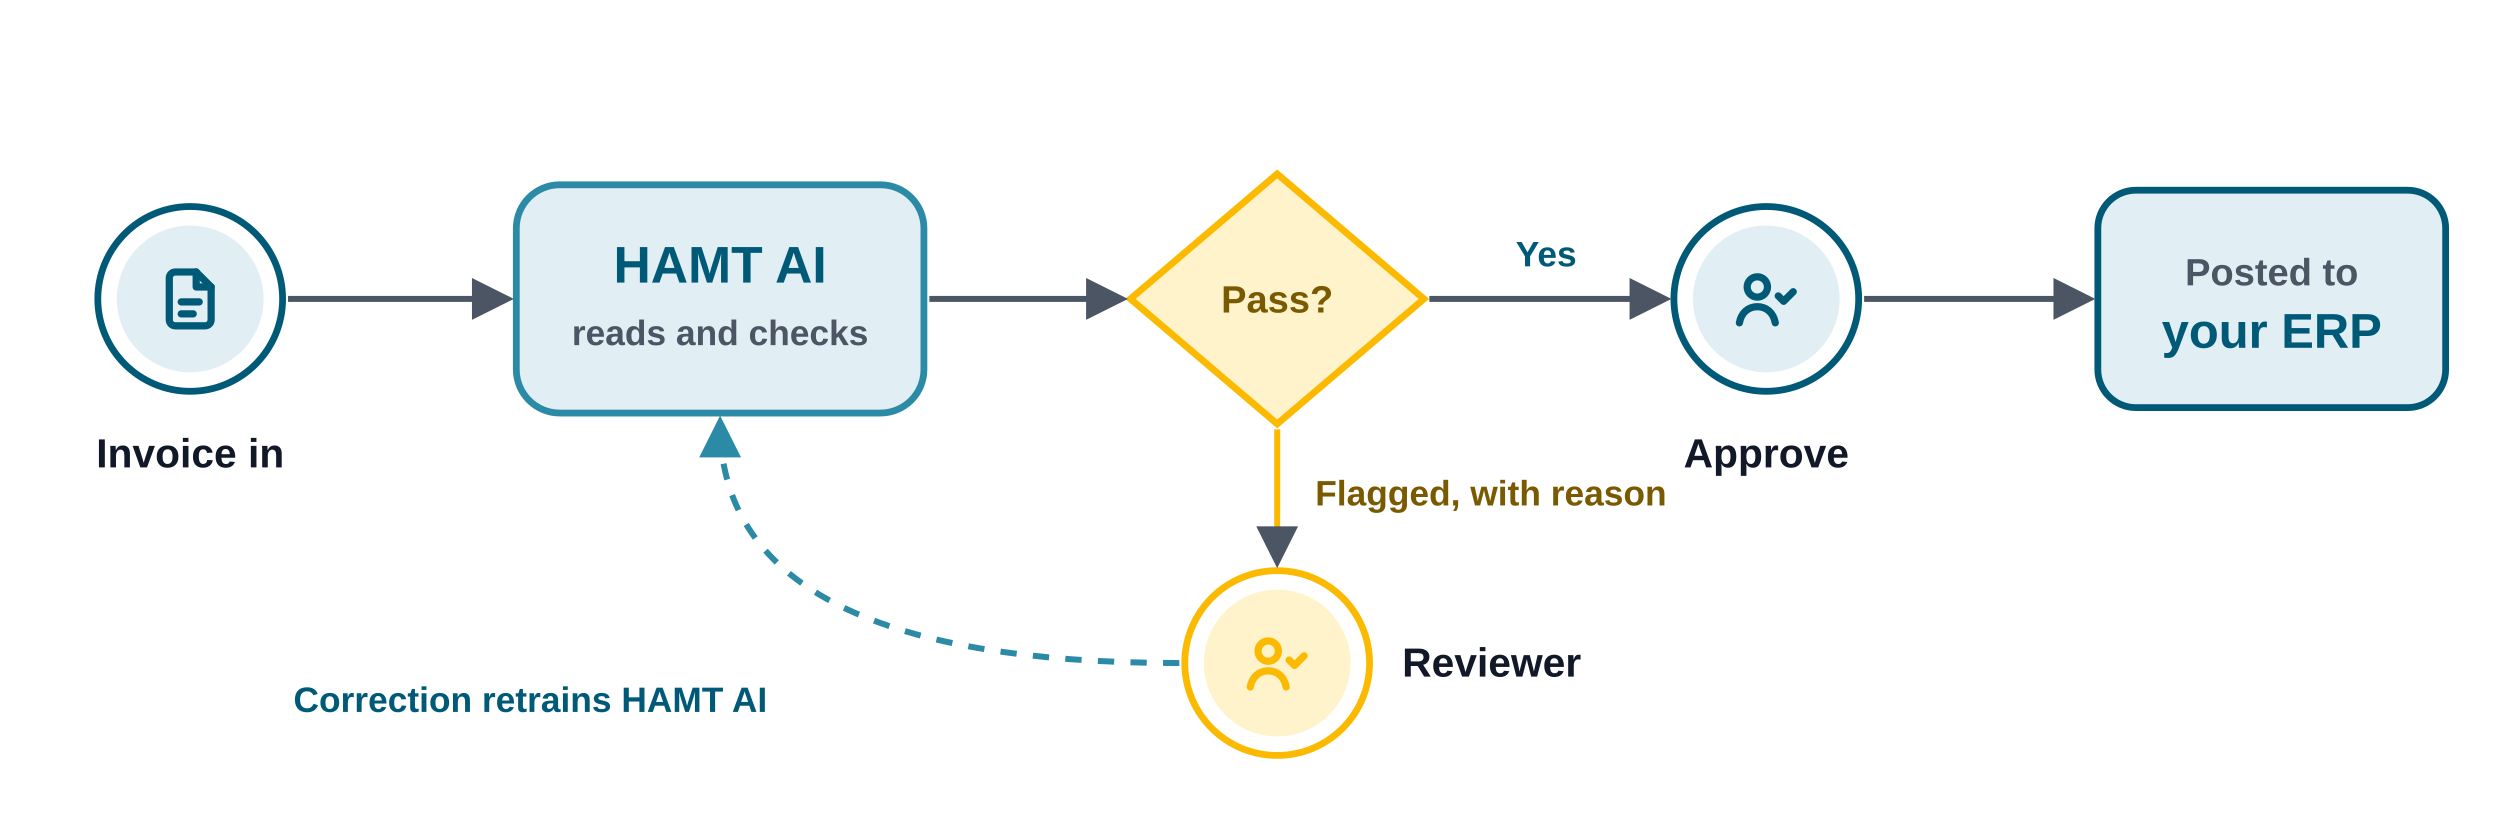
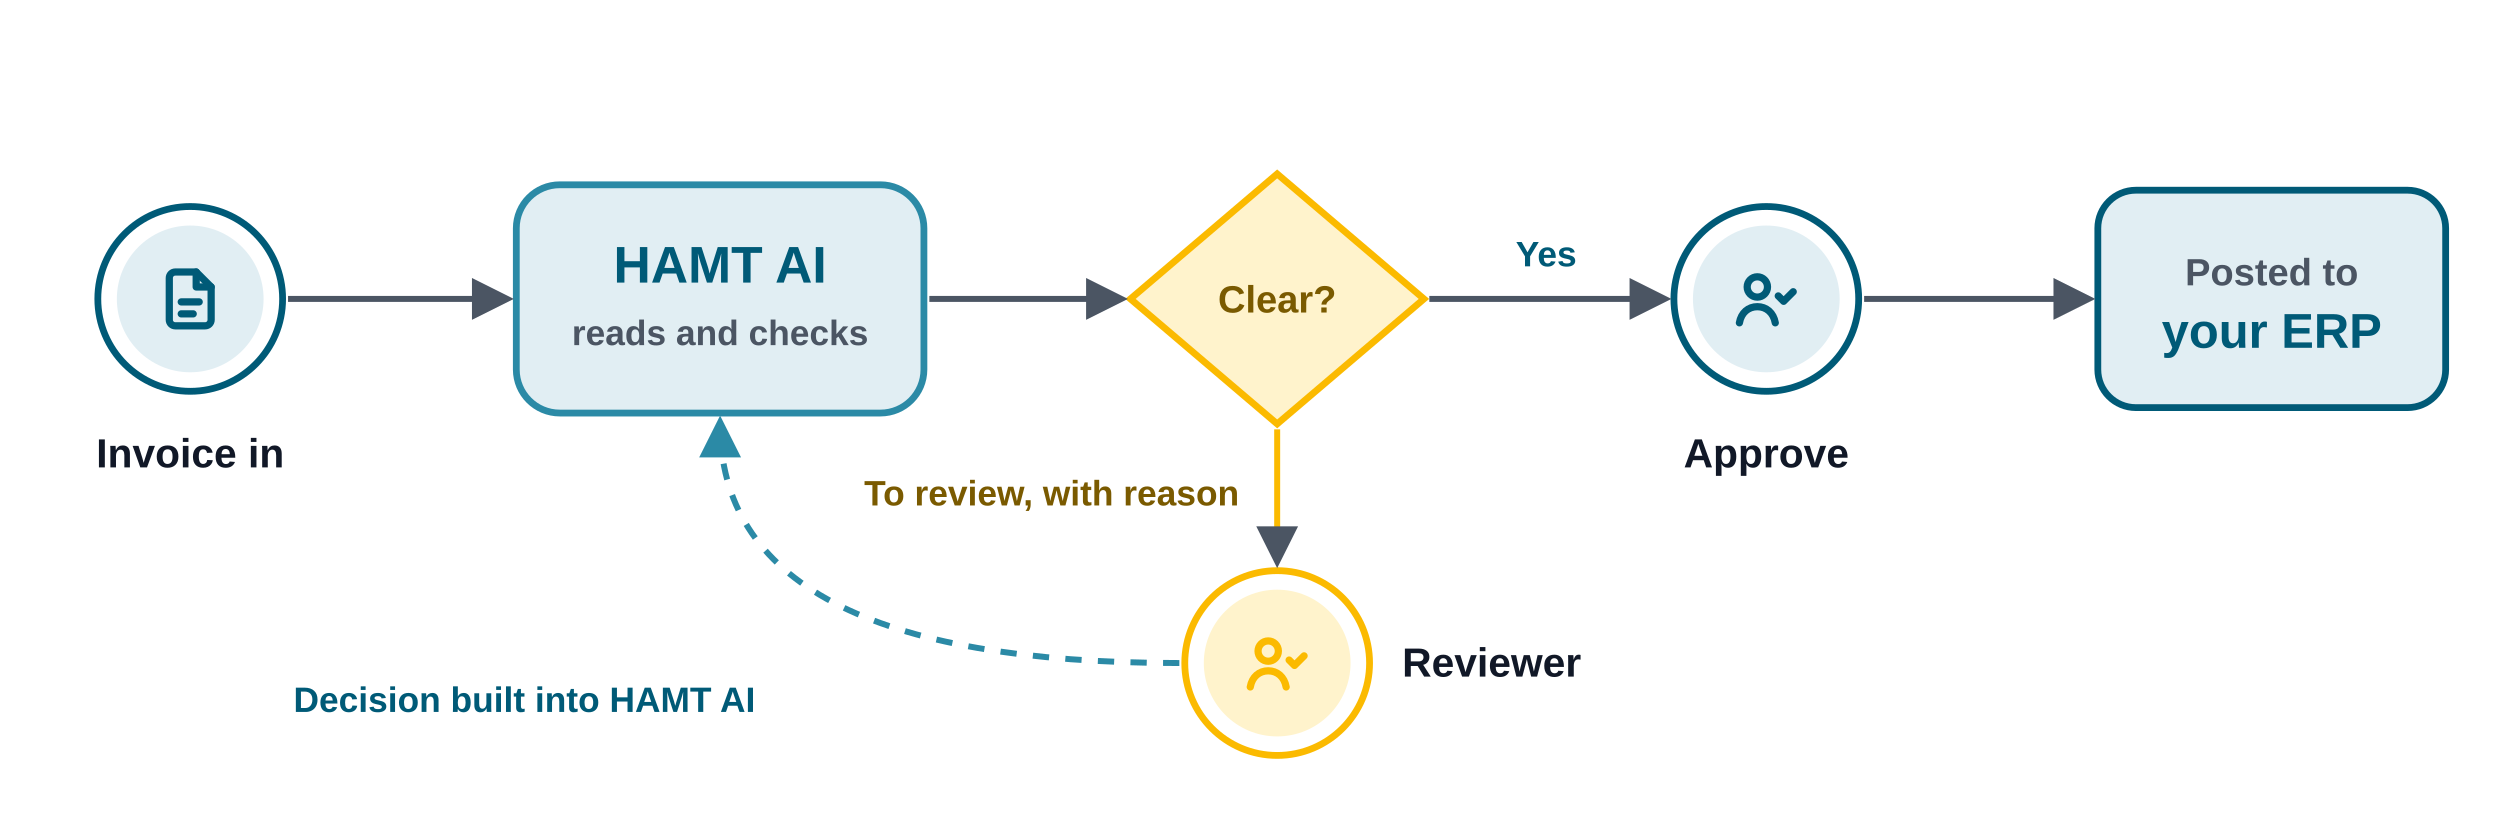
- <svg xmlns="http://www.w3.org/2000/svg" aria-label="One invoice: HAMT AI reads and checks it, clean invoices go straight to approval and the ERP, flagged ones go to a reviewer whose correction retrains HAMT AI" viewBox="0 0 920 300" width="1840" height="600">
+ <svg xmlns="http://www.w3.org/2000/svg" aria-label="One invoice: HAMT AI reads and checks it, clean invoices go straight to approval and the ERP, others go to a reviewer whose decision is built into HAMT AI" viewBox="0 0 920 300" width="1840" height="600">
  <defs>
    <marker id="jr" viewBox="0 0 10 10" refX="8" refY="5" markerWidth="7" markerHeight="7" orient="auto">
      <path d="M0 0L10 5L0 10z" fill="rgb(75, 85, 99)" stroke="none" stroke-width="1px" stroke-linecap="butt" stroke-linejoin="miter" font-size="17px" font-weight="400" text-anchor="start" />
    </marker>
    <marker id="jt" viewBox="0 0 10 10" refX="8" refY="5" markerWidth="7" markerHeight="7" orient="auto">
      <path d="M0 0L10 5L0 10z" fill="rgb(43, 138, 166)" stroke="none" stroke-width="1px" stroke-linecap="butt" stroke-linejoin="miter" font-size="17px" font-weight="400" text-anchor="start" />
    </marker>
  </defs>
  <circle cx="70" cy="110" r="34" stroke-width="2.5px" fill="rgb(255, 255, 255)" stroke="rgb(0, 90, 119)" stroke-linecap="butt" stroke-linejoin="miter" font-size="17px" font-weight="400" text-anchor="start" />
  <circle cx="70" cy="110" r="27" fill="rgb(225, 238, 243)" stroke="none" stroke-width="1px" stroke-linecap="butt" stroke-linejoin="miter" font-size="17px" font-weight="400" text-anchor="start" />
  <g transform="translate(56.8 96.8) scale(1.1)" stroke-width="2.42px" stroke-linecap="round" stroke-linejoin="round" fill="none" stroke="rgb(0, 90, 119)" font-size="17px" font-weight="400" text-anchor="start">
    <path d="M14 3H7a2 2 0 0 0-2 2v14a2 2 0 0 0 2 2h10a2 2 0 0 0 2-2V8z" fill="none" stroke="rgb(0, 90, 119)" stroke-width="2.42px" stroke-linecap="round" stroke-linejoin="round" font-size="17px" font-weight="400" text-anchor="start" />
    <path d="M14 3v5h5" fill="none" stroke="rgb(0, 90, 119)" stroke-width="2.42px" stroke-linecap="round" stroke-linejoin="round" font-size="17px" font-weight="400" text-anchor="start" />
    <path d="M9 13h6M9 17h4" fill="none" stroke="rgb(0, 90, 119)" stroke-width="2.42px" stroke-linecap="round" stroke-linejoin="round" font-size="17px" font-weight="400" text-anchor="start" />
  </g>
  <text x="70" y="172" text-anchor="middle" font-size="15px" font-weight="700" fill="rgb(17, 24, 39)" stroke="none" stroke-width="1px" stroke-linecap="butt" stroke-linejoin="miter" font-family="&quot;Plus Jakarta Sans&quot;,&quot;Segoe UI&quot;,Arial,sans-serif">Invoice in</text>
  <rect x="190" y="68" width="150" height="84" rx="16" stroke-width="2.5px" fill="rgb(225, 238, 243)" stroke="rgb(43, 138, 166)" stroke-linecap="butt" stroke-linejoin="miter" font-size="17px" font-weight="400" text-anchor="start" />
  <text x="265" y="104" text-anchor="middle" font-size="19px" font-weight="800" fill="rgb(0, 90, 119)" stroke="none" stroke-width="1px" stroke-linecap="butt" stroke-linejoin="miter" font-family="&quot;Plus Jakarta Sans&quot;,&quot;Segoe UI&quot;,Arial,sans-serif">HAMT AI</text>
  <text x="265" y="127" text-anchor="middle" font-size="13px" font-weight="600" fill="rgb(75, 85, 99)" stroke="none" stroke-width="1px" stroke-linecap="butt" stroke-linejoin="miter" font-family="&quot;Plus Jakarta Sans&quot;,&quot;Segoe UI&quot;,Arial,sans-serif">reads and checks</text>
  <polygon points="470,64 524,110 470,156 416,110" stroke-width="2.5px" fill="rgb(255, 243, 204)" stroke="rgb(251, 186, 0)" stroke-linecap="butt" stroke-linejoin="miter" font-size="17px" font-weight="400" text-anchor="start" />
-   <text x="470" y="115" text-anchor="middle" font-size="14px" font-weight="800" fill="rgb(122, 90, 0)" stroke="none" stroke-width="1px" stroke-linecap="butt" stroke-linejoin="miter" font-family="&quot;Plus Jakarta Sans&quot;,&quot;Segoe UI&quot;,Arial,sans-serif">Pass?</text>
+   <text x="470" y="115" text-anchor="middle" font-size="14px" font-weight="800" fill="rgb(122, 90, 0)" stroke="none" stroke-width="1px" stroke-linecap="butt" stroke-linejoin="miter" font-family="&quot;Plus Jakarta Sans&quot;,&quot;Segoe UI&quot;,Arial,sans-serif">Clear?</text>
  <circle cx="650" cy="110" r="34" stroke-width="2.5px" fill="rgb(255, 255, 255)" stroke="rgb(0, 90, 119)" stroke-linecap="butt" stroke-linejoin="miter" font-size="17px" font-weight="400" text-anchor="start" />
  <circle cx="650" cy="110" r="27" fill="rgb(225, 238, 243)" stroke="none" stroke-width="1px" stroke-linecap="butt" stroke-linejoin="miter" font-size="17px" font-weight="400" text-anchor="start" />
  <g transform="translate(636.8 96.8) scale(1.1)" stroke-width="2.42px" stroke-linecap="round" stroke-linejoin="round" fill="none" stroke="rgb(0, 90, 119)" font-size="17px" font-weight="400" text-anchor="start">
    <circle cx="9" cy="8" r="3.4" fill="none" stroke="rgb(0, 90, 119)" stroke-width="2.42px" stroke-linecap="round" stroke-linejoin="round" font-size="17px" font-weight="400" text-anchor="start" />
    <path d="M3 20c.6-3.4 3-5.4 6-5.4s5.4 2 6 5.4" fill="none" stroke="rgb(0, 90, 119)" stroke-width="2.42px" stroke-linecap="round" stroke-linejoin="round" font-size="17px" font-weight="400" text-anchor="start" />
    <path d="M16 11l1.8 1.8L21 9.6" fill="none" stroke="rgb(0, 90, 119)" stroke-width="2.42px" stroke-linecap="round" stroke-linejoin="round" font-size="17px" font-weight="400" text-anchor="start" />
  </g>
  <text x="650" y="172" text-anchor="middle" font-size="15px" font-weight="700" fill="rgb(17, 24, 39)" stroke="none" stroke-width="1px" stroke-linecap="butt" stroke-linejoin="miter" font-family="&quot;Plus Jakarta Sans&quot;,&quot;Segoe UI&quot;,Arial,sans-serif">Approve</text>
  <rect x="772" y="70" width="128" height="80" rx="14" stroke-width="2.5px" fill="rgb(225, 238, 243)" stroke="rgb(0, 90, 119)" stroke-linecap="butt" stroke-linejoin="miter" font-size="17px" font-weight="400" text-anchor="start" />
  <text x="836" y="105" text-anchor="middle" font-size="14px" font-weight="600" fill="rgb(75, 85, 99)" stroke="none" stroke-width="1px" stroke-linecap="butt" stroke-linejoin="miter" font-family="&quot;Plus Jakarta Sans&quot;,&quot;Segoe UI&quot;,Arial,sans-serif">Posted to</text>
  <text x="836" y="128" text-anchor="middle" font-size="18px" font-weight="800" fill="rgb(0, 90, 119)" stroke="none" stroke-width="1px" stroke-linecap="butt" stroke-linejoin="miter" font-family="&quot;Plus Jakarta Sans&quot;,&quot;Segoe UI&quot;,Arial,sans-serif">your ERP</text>
  <circle cx="470" cy="244" r="34" stroke-width="2.5px" fill="rgb(255, 255, 255)" stroke="rgb(251, 186, 0)" stroke-linecap="butt" stroke-linejoin="miter" font-size="17px" font-weight="400" text-anchor="start" />
  <circle cx="470" cy="244" r="27" fill="rgb(255, 243, 204)" stroke="none" stroke-width="1px" stroke-linecap="butt" stroke-linejoin="miter" font-size="17px" font-weight="400" text-anchor="start" />
  <g transform="translate(456.8 230.8) scale(1.1)" stroke-width="2.42px" stroke-linecap="round" stroke-linejoin="round" fill="none" stroke="rgb(251, 186, 0)" font-size="17px" font-weight="400" text-anchor="start">
    <circle cx="9" cy="8" r="3.4" fill="none" stroke="rgb(251, 186, 0)" stroke-width="2.42px" stroke-linecap="round" stroke-linejoin="round" font-size="17px" font-weight="400" text-anchor="start" />
    <path d="M3 20c.6-3.4 3-5.4 6-5.4s5.4 2 6 5.4" fill="none" stroke="rgb(251, 186, 0)" stroke-width="2.42px" stroke-linecap="round" stroke-linejoin="round" font-size="17px" font-weight="400" text-anchor="start" />
    <path d="M16 11l1.8 1.8L21 9.6" fill="none" stroke="rgb(251, 186, 0)" stroke-width="2.42px" stroke-linecap="round" stroke-linejoin="round" font-size="17px" font-weight="400" text-anchor="start" />
  </g>
  <text x="516" y="249" font-size="15px" font-weight="700" fill="rgb(17, 24, 39)" stroke="none" stroke-width="1px" stroke-linecap="butt" stroke-linejoin="miter" text-anchor="start" font-family="&quot;Plus Jakarta Sans&quot;,&quot;Segoe UI&quot;,Arial,sans-serif">Reviewer</text>
  <path d="M106 110H186" stroke-width="2.2px" marker-end="url(#jr)" fill="none" stroke="rgb(75, 85, 99)" stroke-linecap="butt" stroke-linejoin="miter" font-size="17px" font-weight="400" text-anchor="start" />
  <path d="M342 110H412" stroke-width="2.2px" marker-end="url(#jr)" fill="none" stroke="rgb(75, 85, 99)" stroke-linecap="butt" stroke-linejoin="miter" font-size="17px" font-weight="400" text-anchor="start" />
  <path d="M526 110H612" stroke-width="2.2px" marker-end="url(#jr)" fill="none" stroke="rgb(75, 85, 99)" stroke-linecap="butt" stroke-linejoin="miter" font-size="17px" font-weight="400" text-anchor="start" />
  <path d="M686 110H768" stroke-width="2.2px" marker-end="url(#jr)" fill="none" stroke="rgb(75, 85, 99)" stroke-linecap="butt" stroke-linejoin="miter" font-size="17px" font-weight="400" text-anchor="start" />
  <text x="569" y="98" text-anchor="middle" font-size="13px" font-weight="700" fill="rgb(0, 90, 119)" stroke="none" stroke-width="1px" stroke-linecap="butt" stroke-linejoin="miter" font-family="&quot;Plus Jakarta Sans&quot;,&quot;Segoe UI&quot;,Arial,sans-serif">Yes</text>
  <path d="M470 158V206" stroke-width="2.2px" marker-end="url(#jr)" fill="none" stroke="rgb(251, 186, 0)" stroke-linecap="butt" stroke-linejoin="miter" font-size="17px" font-weight="400" text-anchor="start" />
-   <text x="484" y="186" font-size="13px" font-weight="700" fill="rgb(122, 90, 0)" stroke="none" stroke-width="1px" stroke-linecap="butt" stroke-linejoin="miter" text-anchor="start" font-family="&quot;Plus Jakarta Sans&quot;,&quot;Segoe UI&quot;,Arial,sans-serif">Flagged, with reason</text>
+   <text x="456" y="186" text-anchor="end" font-size="13px" font-weight="700" fill="rgb(122, 90, 0)" stroke="none" stroke-width="1px" stroke-linecap="butt" stroke-linejoin="miter" font-family="&quot;Plus Jakarta Sans&quot;,&quot;Segoe UI&quot;,Arial,sans-serif">To review, with reason</text>
  <path d="M434 244C320 244 265 214 265 156" stroke-width="2.2px" marker-end="url(#jt)" stroke-dasharray="6px, 6px" fill="none" stroke="rgb(43, 138, 166)" stroke-linecap="butt" stroke-linejoin="miter" font-size="17px" font-weight="400" text-anchor="start" />
-   <text x="108" y="262" font-size="13px" font-weight="700" fill="rgb(0, 90, 119)" stroke="none" stroke-width="1px" stroke-linecap="butt" stroke-linejoin="miter" text-anchor="start" font-family="&quot;Plus Jakarta Sans&quot;,&quot;Segoe UI&quot;,Arial,sans-serif">Correction retrains HAMT AI</text>
+   <text x="108" y="262" font-size="13px" font-weight="700" fill="rgb(0, 90, 119)" stroke="none" stroke-width="1px" stroke-linecap="butt" stroke-linejoin="miter" text-anchor="start" font-family="&quot;Plus Jakarta Sans&quot;,&quot;Segoe UI&quot;,Arial,sans-serif">Decision built into HAMT AI</text>
</svg>
